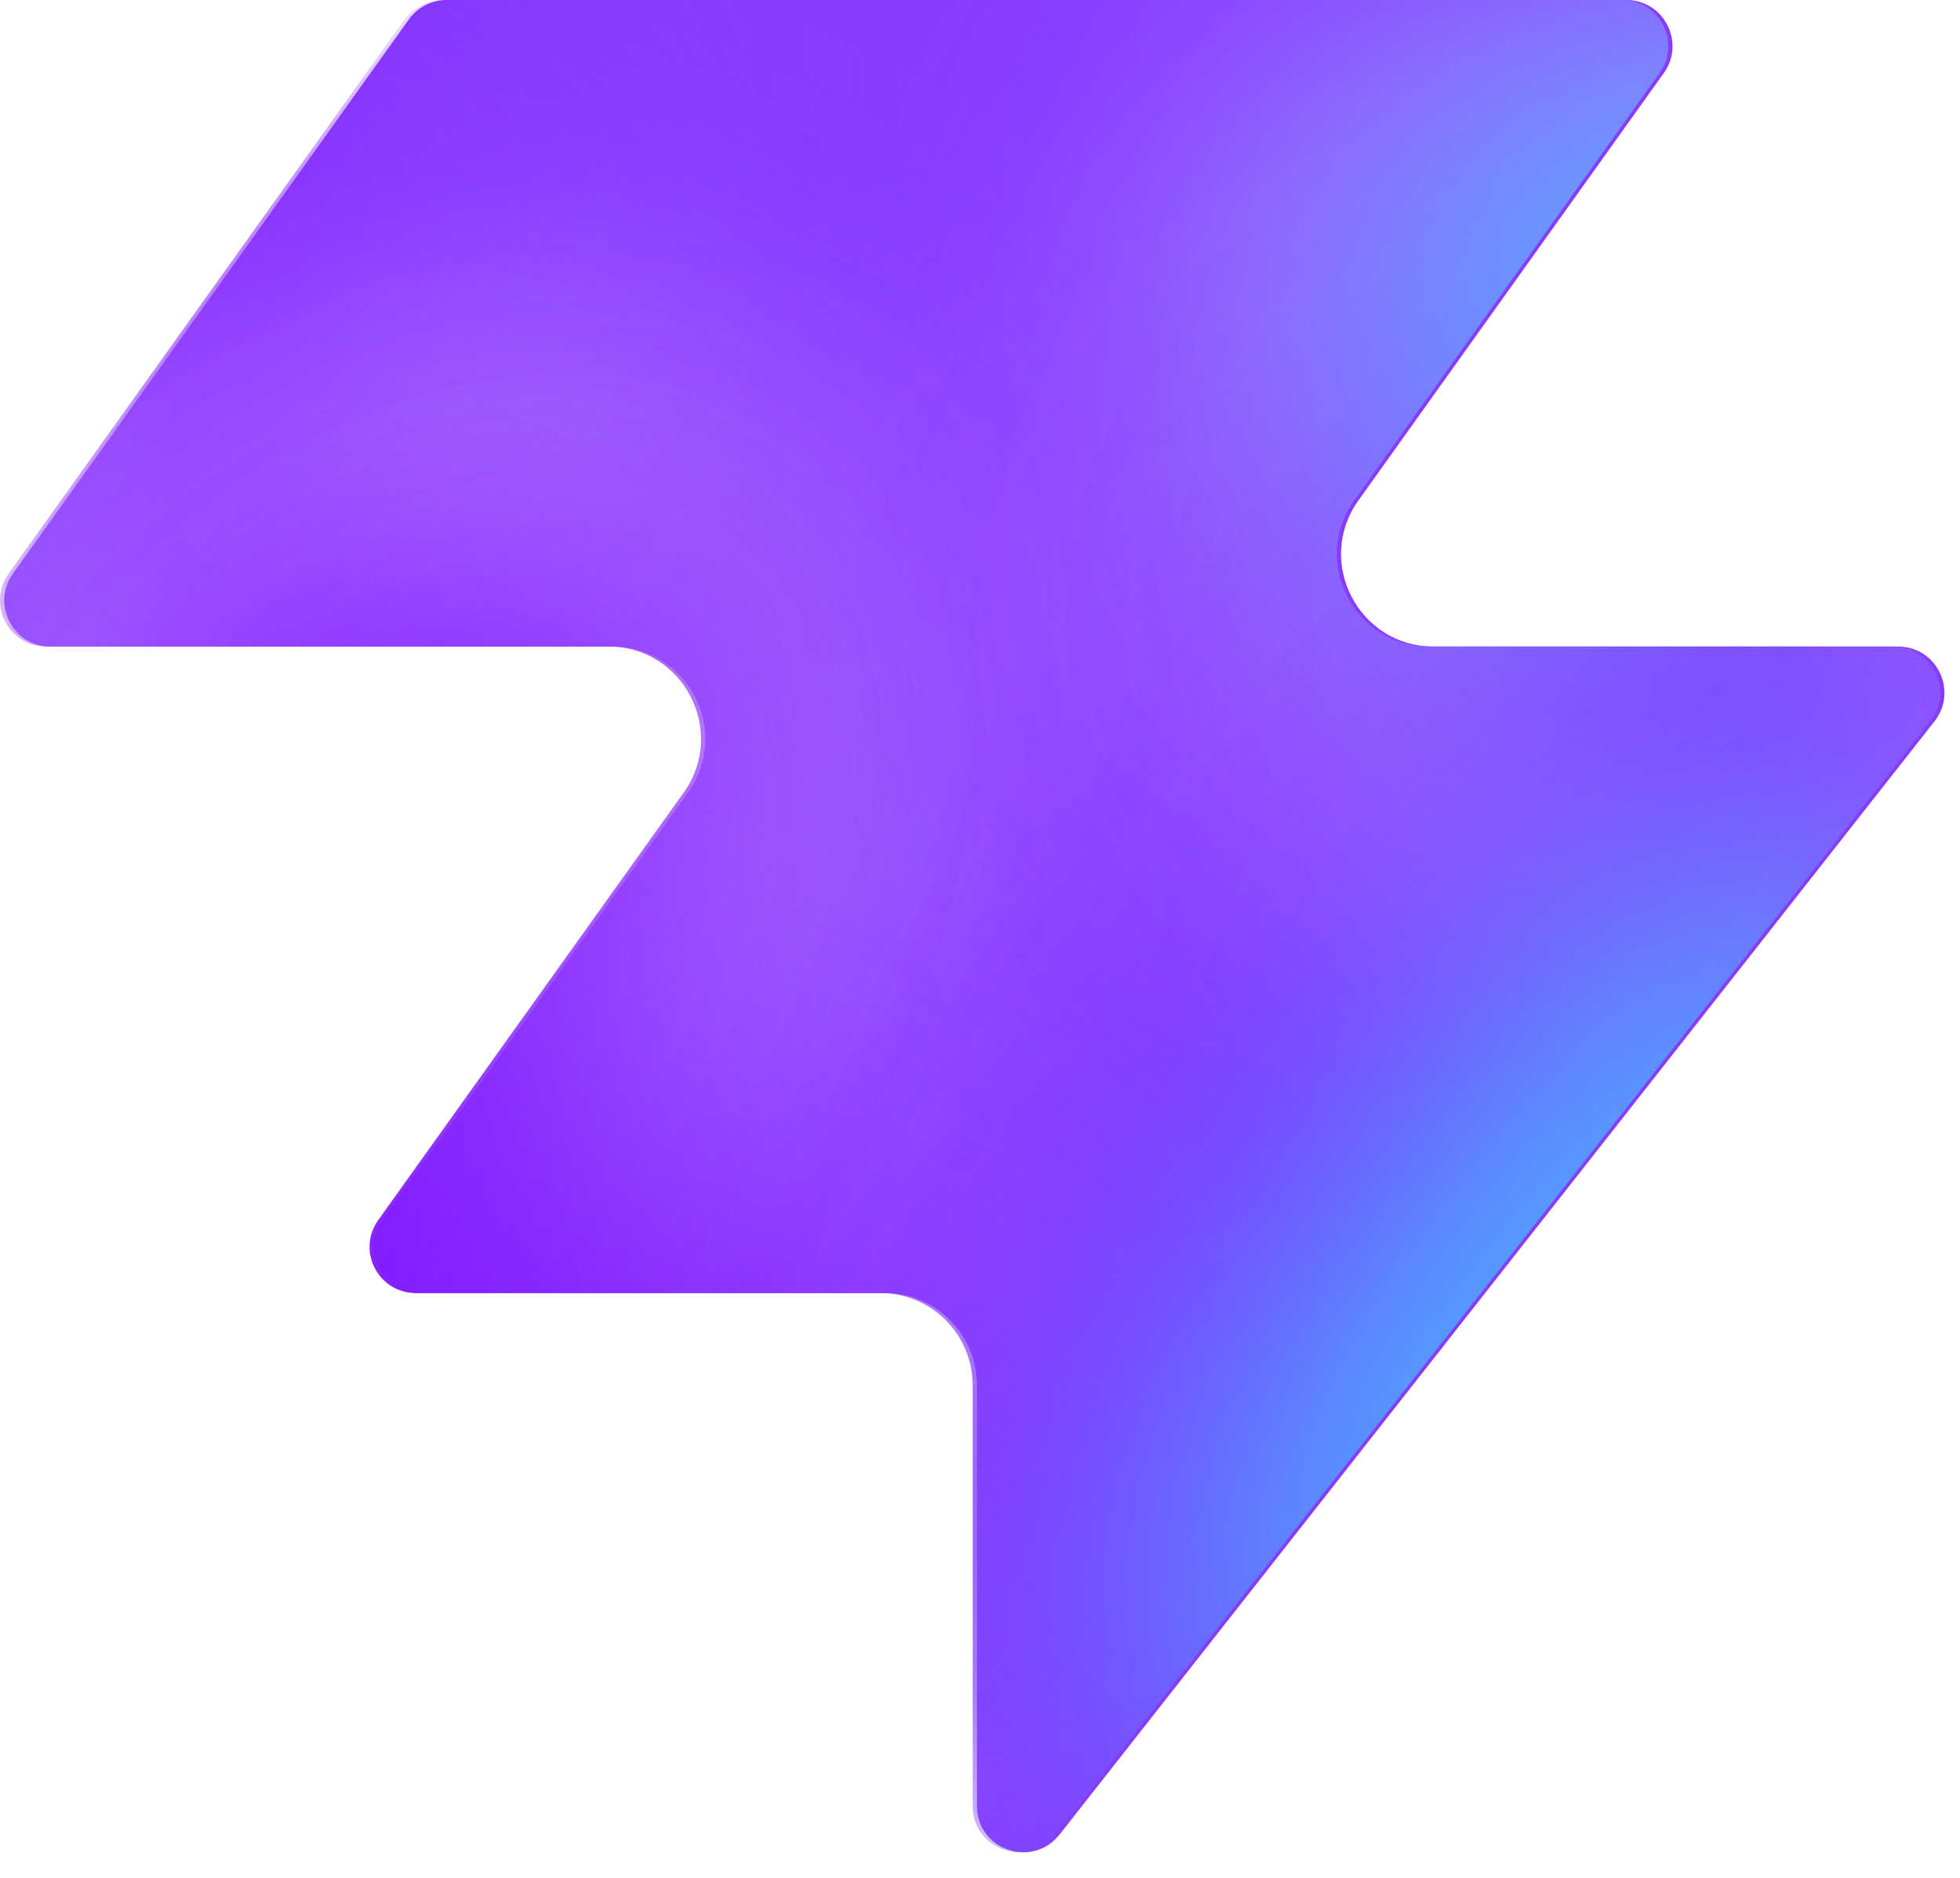
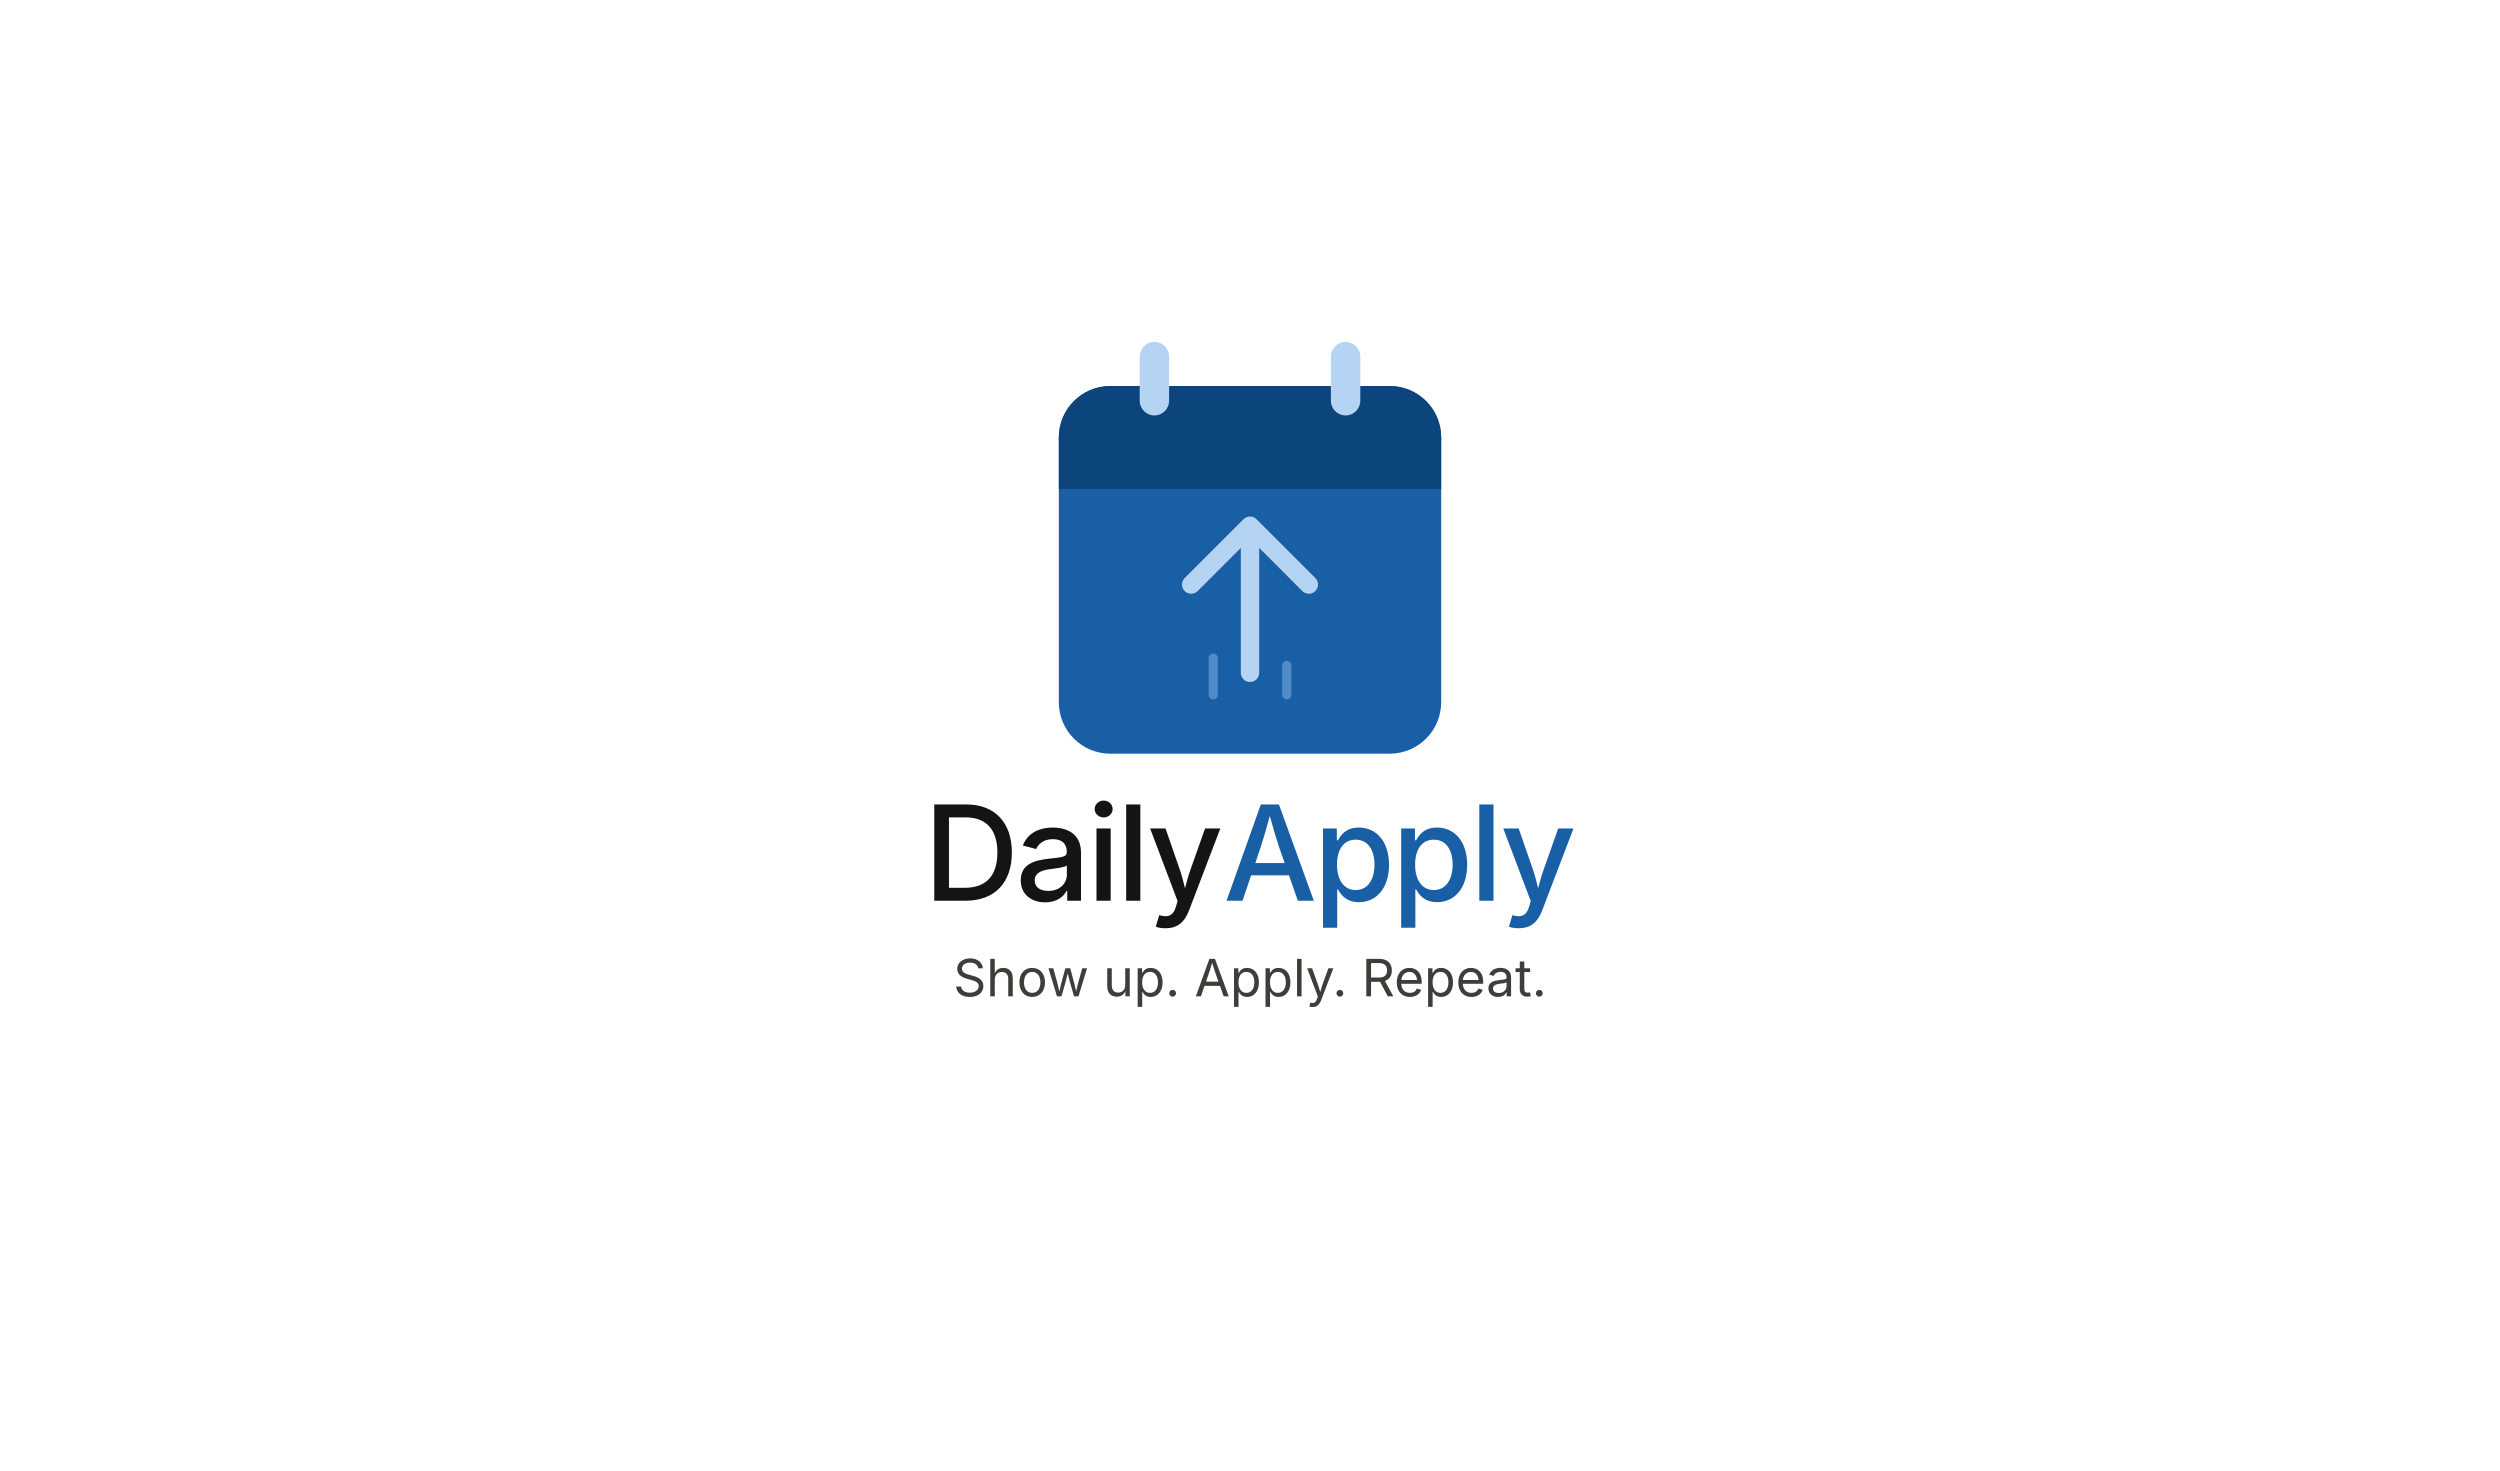
- <svg xmlns="http://www.w3.org/2000/svg" width="48" height="46" fill="none" viewBox="0 0 48 46">
-   <path fill="#863bff" d="M25.946 44.938c-.664.845-2.021.375-2.021-.698V33.937a2.26 2.26 0 0 0-2.262-2.262H10.287c-.92 0-1.456-1.04-.92-1.788l7.48-10.471c1.07-1.497 0-3.578-1.842-3.578H1.237c-.92 0-1.456-1.04-.92-1.788L10.013.474c.214-.297.556-.474.92-.474h28.894c.92 0 1.456 1.04.92 1.788l-7.48 10.471c-1.07 1.498 0 3.579 1.842 3.579h11.377c.943 0 1.473 1.088.89 1.83L25.947 44.94z" style="fill:#863bff;fill:color(display-p3 .525 .23 1);fill-opacity:1" />
-   <mask id="a" width="48" height="46" x="0" y="0" maskUnits="userSpaceOnUse" style="mask-type:alpha">
-     <path fill="#000" d="M25.842 44.938c-.664.844-2.021.375-2.021-.698V33.937a2.26 2.26 0 0 0-2.262-2.262H10.183c-.92 0-1.456-1.04-.92-1.788l7.48-10.471c1.07-1.498 0-3.579-1.842-3.579H1.133c-.92 0-1.456-1.04-.92-1.787L9.91.473c.214-.297.556-.474.92-.474h28.894c.92 0 1.456 1.04.92 1.788l-7.48 10.471c-1.07 1.498 0 3.578 1.842 3.578h11.377c.943 0 1.473 1.088.89 1.832L25.843 44.94z" style="fill:#000;fill-opacity:1" />
-   </mask>
-   <g mask="url(#a)">
-     <g filter="url(#b)">
-       <ellipse cx="5.508" cy="14.704" fill="#ede6ff" rx="5.508" ry="14.704" style="fill:#ede6ff;fill:color(display-p3 .927 .903 1);fill-opacity:1" transform="matrix(.00324 1 1 -.00324 -4.47 31.516)" />
-     </g>
-     <g filter="url(#c)">
-       <ellipse cx="10.399" cy="29.851" fill="#ede6ff" rx="10.399" ry="29.851" style="fill:#ede6ff;fill:color(display-p3 .927 .903 1);fill-opacity:1" transform="matrix(.00324 1 1 -.00324 -39.328 7.883)" />
-     </g>
-     <g filter="url(#d)">
-       <ellipse cx="5.508" cy="30.487" fill="#7e14ff" rx="5.508" ry="30.487" style="fill:#7e14ff;fill:color(display-p3 .492 .077 1);fill-opacity:1" transform="rotate(89.814 -25.913 -14.639)scale(1 -1)" />
-     </g>
-     <g filter="url(#e)">
-       <ellipse cx="5.508" cy="30.599" fill="#7e14ff" rx="5.508" ry="30.599" style="fill:#7e14ff;fill:color(display-p3 .492 .077 1);fill-opacity:1" transform="rotate(89.814 -32.644 -3.334)scale(1 -1)" />
-     </g>
-     <g filter="url(#f)">
-       <ellipse cx="5.508" cy="30.599" fill="#7e14ff" rx="5.508" ry="30.599" style="fill:#7e14ff;fill:color(display-p3 .492 .077 1);fill-opacity:1" transform="matrix(.00324 1 1 -.00324 -34.34 30.47)" />
-     </g>
-     <g filter="url(#g)">
-       <ellipse cx="14.072" cy="22.078" fill="#ede6ff" rx="14.072" ry="22.078" style="fill:#ede6ff;fill:color(display-p3 .927 .903 1);fill-opacity:1" transform="rotate(93.35 24.506 48.493)scale(-1 1)" />
-     </g>
-     <g filter="url(#h)">
-       <ellipse cx="3.47" cy="21.501" fill="#7e14ff" rx="3.47" ry="21.501" style="fill:#7e14ff;fill:color(display-p3 .492 .077 1);fill-opacity:1" transform="rotate(89.009 28.708 47.59)scale(-1 1)" />
-     </g>
-     <g filter="url(#i)">
-       <ellipse cx="3.47" cy="21.501" fill="#7e14ff" rx="3.47" ry="21.501" style="fill:#7e14ff;fill:color(display-p3 .492 .077 1);fill-opacity:1" transform="rotate(89.009 28.708 47.59)scale(-1 1)" />
-     </g>
-     <g filter="url(#j)">
-       <ellipse cx=".387" cy="8.972" fill="#7e14ff" rx="4.407" ry="29.108" style="fill:#7e14ff;fill:color(display-p3 .492 .077 1);fill-opacity:1" transform="rotate(39.51 .387 8.972)" />
-     </g>
-     <g filter="url(#k)">
-       <ellipse cx="47.523" cy="-6.092" fill="#7e14ff" rx="4.407" ry="29.108" style="fill:#7e14ff;fill:color(display-p3 .492 .077 1);fill-opacity:1" transform="rotate(37.892 47.523 -6.092)" />
-     </g>
-     <g filter="url(#l)">
-       <ellipse cx="41.412" cy="6.333" fill="#47bfff" rx="5.971" ry="9.665" style="fill:#47bfff;fill:color(display-p3 .28 .748 1);fill-opacity:1" transform="rotate(37.892 41.412 6.333)" />
-     </g>
-     <g filter="url(#m)">
-       <ellipse cx="-1.879" cy="38.332" fill="#7e14ff" rx="4.407" ry="29.108" style="fill:#7e14ff;fill:color(display-p3 .492 .077 1);fill-opacity:1" transform="rotate(37.892 -1.88 38.332)" />
-     </g>
-     <g filter="url(#n)">
-       <ellipse cx="-1.879" cy="38.332" fill="#7e14ff" rx="4.407" ry="29.108" style="fill:#7e14ff;fill:color(display-p3 .492 .077 1);fill-opacity:1" transform="rotate(37.892 -1.88 38.332)" />
-     </g>
-     <g filter="url(#o)">
-       <ellipse cx="35.651" cy="29.907" fill="#7e14ff" rx="4.407" ry="29.108" style="fill:#7e14ff;fill:color(display-p3 .492 .077 1);fill-opacity:1" transform="rotate(37.892 35.651 29.907)" />
-     </g>
-     <g filter="url(#p)">
-       <ellipse cx="38.418" cy="32.4" fill="#47bfff" rx="5.971" ry="15.297" style="fill:#47bfff;fill:color(display-p3 .28 .748 1);fill-opacity:1" transform="rotate(37.892 38.418 32.4)" />
-     </g>
+ <svg xmlns="http://www.w3.org/2000/svg" width="680" height="400" viewBox="0 0 680 400">
+   <g transform="translate(340, 145)">
+     <rect x="-52" y="-40" width="104" height="100" rx="14" fill="#185FA5" />
+     <rect x="-52" y="-40" width="104" height="28" rx="14" fill="#0C447C" />
+     <rect x="-52" y="-26" width="104" height="14" fill="#0C447C" />
+     <rect x="-30" y="-52" width="8" height="20" rx="4" fill="#B5D4F4" />
+     <rect x="22" y="-52" width="8" height="20" rx="4" fill="#B5D4F4" />
+     <path d="M0,38 L0,-2 M0,-2 L-16,14 M0,-2 L16,14" fill="none" stroke="#B5D4F4" stroke-width="5" stroke-linecap="round" stroke-linejoin="round" />
+     <line x1="-10" y1="44" x2="-10" y2="34" stroke="#85B7EB" stroke-width="2.5" stroke-linecap="round" opacity=".5" />
+     <line x1="10" y1="44" x2="10" y2="36" stroke="#85B7EB" stroke-width="2.5" stroke-linecap="round" opacity=".5" />
+     <text x="0" y="100" text-anchor="middle" font-family="Inter, sans-serif" font-size="36" font-weight="500" fill="#141413" letter-spacing="-1px">Daily<tspan fill="#185FA5">Apply</tspan>
+     </text>
+     <text x="0" y="126" text-anchor="middle" font-family="Inter, sans-serif" font-size="14" font-weight="400" fill="#3d3d3a">Show up. Apply. Repeat.</text>
  </g>
-   <defs>
-     <filter id="b" width="60.045" height="41.654" x="-19.77" y="16.149" color-interpolation-filters="sRGB" filterUnits="userSpaceOnUse">
-       <feFlood flood-opacity="0" result="BackgroundImageFix" />
-       <feBlend in="SourceGraphic" in2="BackgroundImageFix" result="shape" />
-       <feGaussianBlur result="effect1_foregroundBlur_2002_17158" stdDeviation="7.659" />
-     </filter>
-     <filter id="c" width="90.34" height="51.437" x="-54.613" y="-7.533" color-interpolation-filters="sRGB" filterUnits="userSpaceOnUse">
-       <feFlood flood-opacity="0" result="BackgroundImageFix" />
-       <feBlend in="SourceGraphic" in2="BackgroundImageFix" result="shape" />
-       <feGaussianBlur result="effect1_foregroundBlur_2002_17158" stdDeviation="7.659" />
-     </filter>
-     <filter id="d" width="79.355" height="29.4" x="-49.64" y="2.03" color-interpolation-filters="sRGB" filterUnits="userSpaceOnUse">
-       <feFlood flood-opacity="0" result="BackgroundImageFix" />
-       <feBlend in="SourceGraphic" in2="BackgroundImageFix" result="shape" />
-       <feGaussianBlur result="effect1_foregroundBlur_2002_17158" stdDeviation="4.596" />
-     </filter>
-     <filter id="e" width="79.579" height="29.4" x="-45.045" y="20.029" color-interpolation-filters="sRGB" filterUnits="userSpaceOnUse">
-       <feFlood flood-opacity="0" result="BackgroundImageFix" />
-       <feBlend in="SourceGraphic" in2="BackgroundImageFix" result="shape" />
-       <feGaussianBlur result="effect1_foregroundBlur_2002_17158" stdDeviation="4.596" />
-     </filter>
-     <filter id="f" width="79.579" height="29.4" x="-43.513" y="21.178" color-interpolation-filters="sRGB" filterUnits="userSpaceOnUse">
-       <feFlood flood-opacity="0" result="BackgroundImageFix" />
-       <feBlend in="SourceGraphic" in2="BackgroundImageFix" result="shape" />
-       <feGaussianBlur result="effect1_foregroundBlur_2002_17158" stdDeviation="4.596" />
-     </filter>
-     <filter id="g" width="74.749" height="58.852" x="15.756" y="-17.901" color-interpolation-filters="sRGB" filterUnits="userSpaceOnUse">
-       <feFlood flood-opacity="0" result="BackgroundImageFix" />
-       <feBlend in="SourceGraphic" in2="BackgroundImageFix" result="shape" />
-       <feGaussianBlur result="effect1_foregroundBlur_2002_17158" stdDeviation="7.659" />
-     </filter>
-     <filter id="h" width="61.377" height="25.362" x="23.548" y="2.284" color-interpolation-filters="sRGB" filterUnits="userSpaceOnUse">
-       <feFlood flood-opacity="0" result="BackgroundImageFix" />
-       <feBlend in="SourceGraphic" in2="BackgroundImageFix" result="shape" />
-       <feGaussianBlur result="effect1_foregroundBlur_2002_17158" stdDeviation="4.596" />
-     </filter>
-     <filter id="i" width="61.377" height="25.362" x="23.548" y="2.284" color-interpolation-filters="sRGB" filterUnits="userSpaceOnUse">
-       <feFlood flood-opacity="0" result="BackgroundImageFix" />
-       <feBlend in="SourceGraphic" in2="BackgroundImageFix" result="shape" />
-       <feGaussianBlur result="effect1_foregroundBlur_2002_17158" stdDeviation="4.596" />
-     </filter>
-     <filter id="j" width="56.045" height="63.649" x="-27.636" y="-22.853" color-interpolation-filters="sRGB" filterUnits="userSpaceOnUse">
-       <feFlood flood-opacity="0" result="BackgroundImageFix" />
-       <feBlend in="SourceGraphic" in2="BackgroundImageFix" result="shape" />
-       <feGaussianBlur result="effect1_foregroundBlur_2002_17158" stdDeviation="4.596" />
-     </filter>
-     <filter id="k" width="54.814" height="64.646" x="20.116" y="-38.415" color-interpolation-filters="sRGB" filterUnits="userSpaceOnUse">
-       <feFlood flood-opacity="0" result="BackgroundImageFix" />
-       <feBlend in="SourceGraphic" in2="BackgroundImageFix" result="shape" />
-       <feGaussianBlur result="effect1_foregroundBlur_2002_17158" stdDeviation="4.596" />
-     </filter>
-     <filter id="l" width="33.541" height="35.313" x="24.641" y="-11.323" color-interpolation-filters="sRGB" filterUnits="userSpaceOnUse">
-       <feFlood flood-opacity="0" result="BackgroundImageFix" />
-       <feBlend in="SourceGraphic" in2="BackgroundImageFix" result="shape" />
-       <feGaussianBlur result="effect1_foregroundBlur_2002_17158" stdDeviation="4.596" />
-     </filter>
-     <filter id="m" width="54.814" height="64.646" x="-29.286" y="6.009" color-interpolation-filters="sRGB" filterUnits="userSpaceOnUse">
-       <feFlood flood-opacity="0" result="BackgroundImageFix" />
-       <feBlend in="SourceGraphic" in2="BackgroundImageFix" result="shape" />
-       <feGaussianBlur result="effect1_foregroundBlur_2002_17158" stdDeviation="4.596" />
-     </filter>
-     <filter id="n" width="54.814" height="64.646" x="-29.286" y="6.009" color-interpolation-filters="sRGB" filterUnits="userSpaceOnUse">
-       <feFlood flood-opacity="0" result="BackgroundImageFix" />
-       <feBlend in="SourceGraphic" in2="BackgroundImageFix" result="shape" />
-       <feGaussianBlur result="effect1_foregroundBlur_2002_17158" stdDeviation="4.596" />
-     </filter>
-     <filter id="o" width="54.814" height="64.646" x="8.244" y="-2.416" color-interpolation-filters="sRGB" filterUnits="userSpaceOnUse">
-       <feFlood flood-opacity="0" result="BackgroundImageFix" />
-       <feBlend in="SourceGraphic" in2="BackgroundImageFix" result="shape" />
-       <feGaussianBlur result="effect1_foregroundBlur_2002_17158" stdDeviation="4.596" />
-     </filter>
-     <filter id="p" width="39.409" height="43.623" x="18.713" y="10.588" color-interpolation-filters="sRGB" filterUnits="userSpaceOnUse">
-       <feFlood flood-opacity="0" result="BackgroundImageFix" />
-       <feBlend in="SourceGraphic" in2="BackgroundImageFix" result="shape" />
-       <feGaussianBlur result="effect1_foregroundBlur_2002_17158" stdDeviation="4.596" />
-     </filter>
-   </defs>
</svg>
